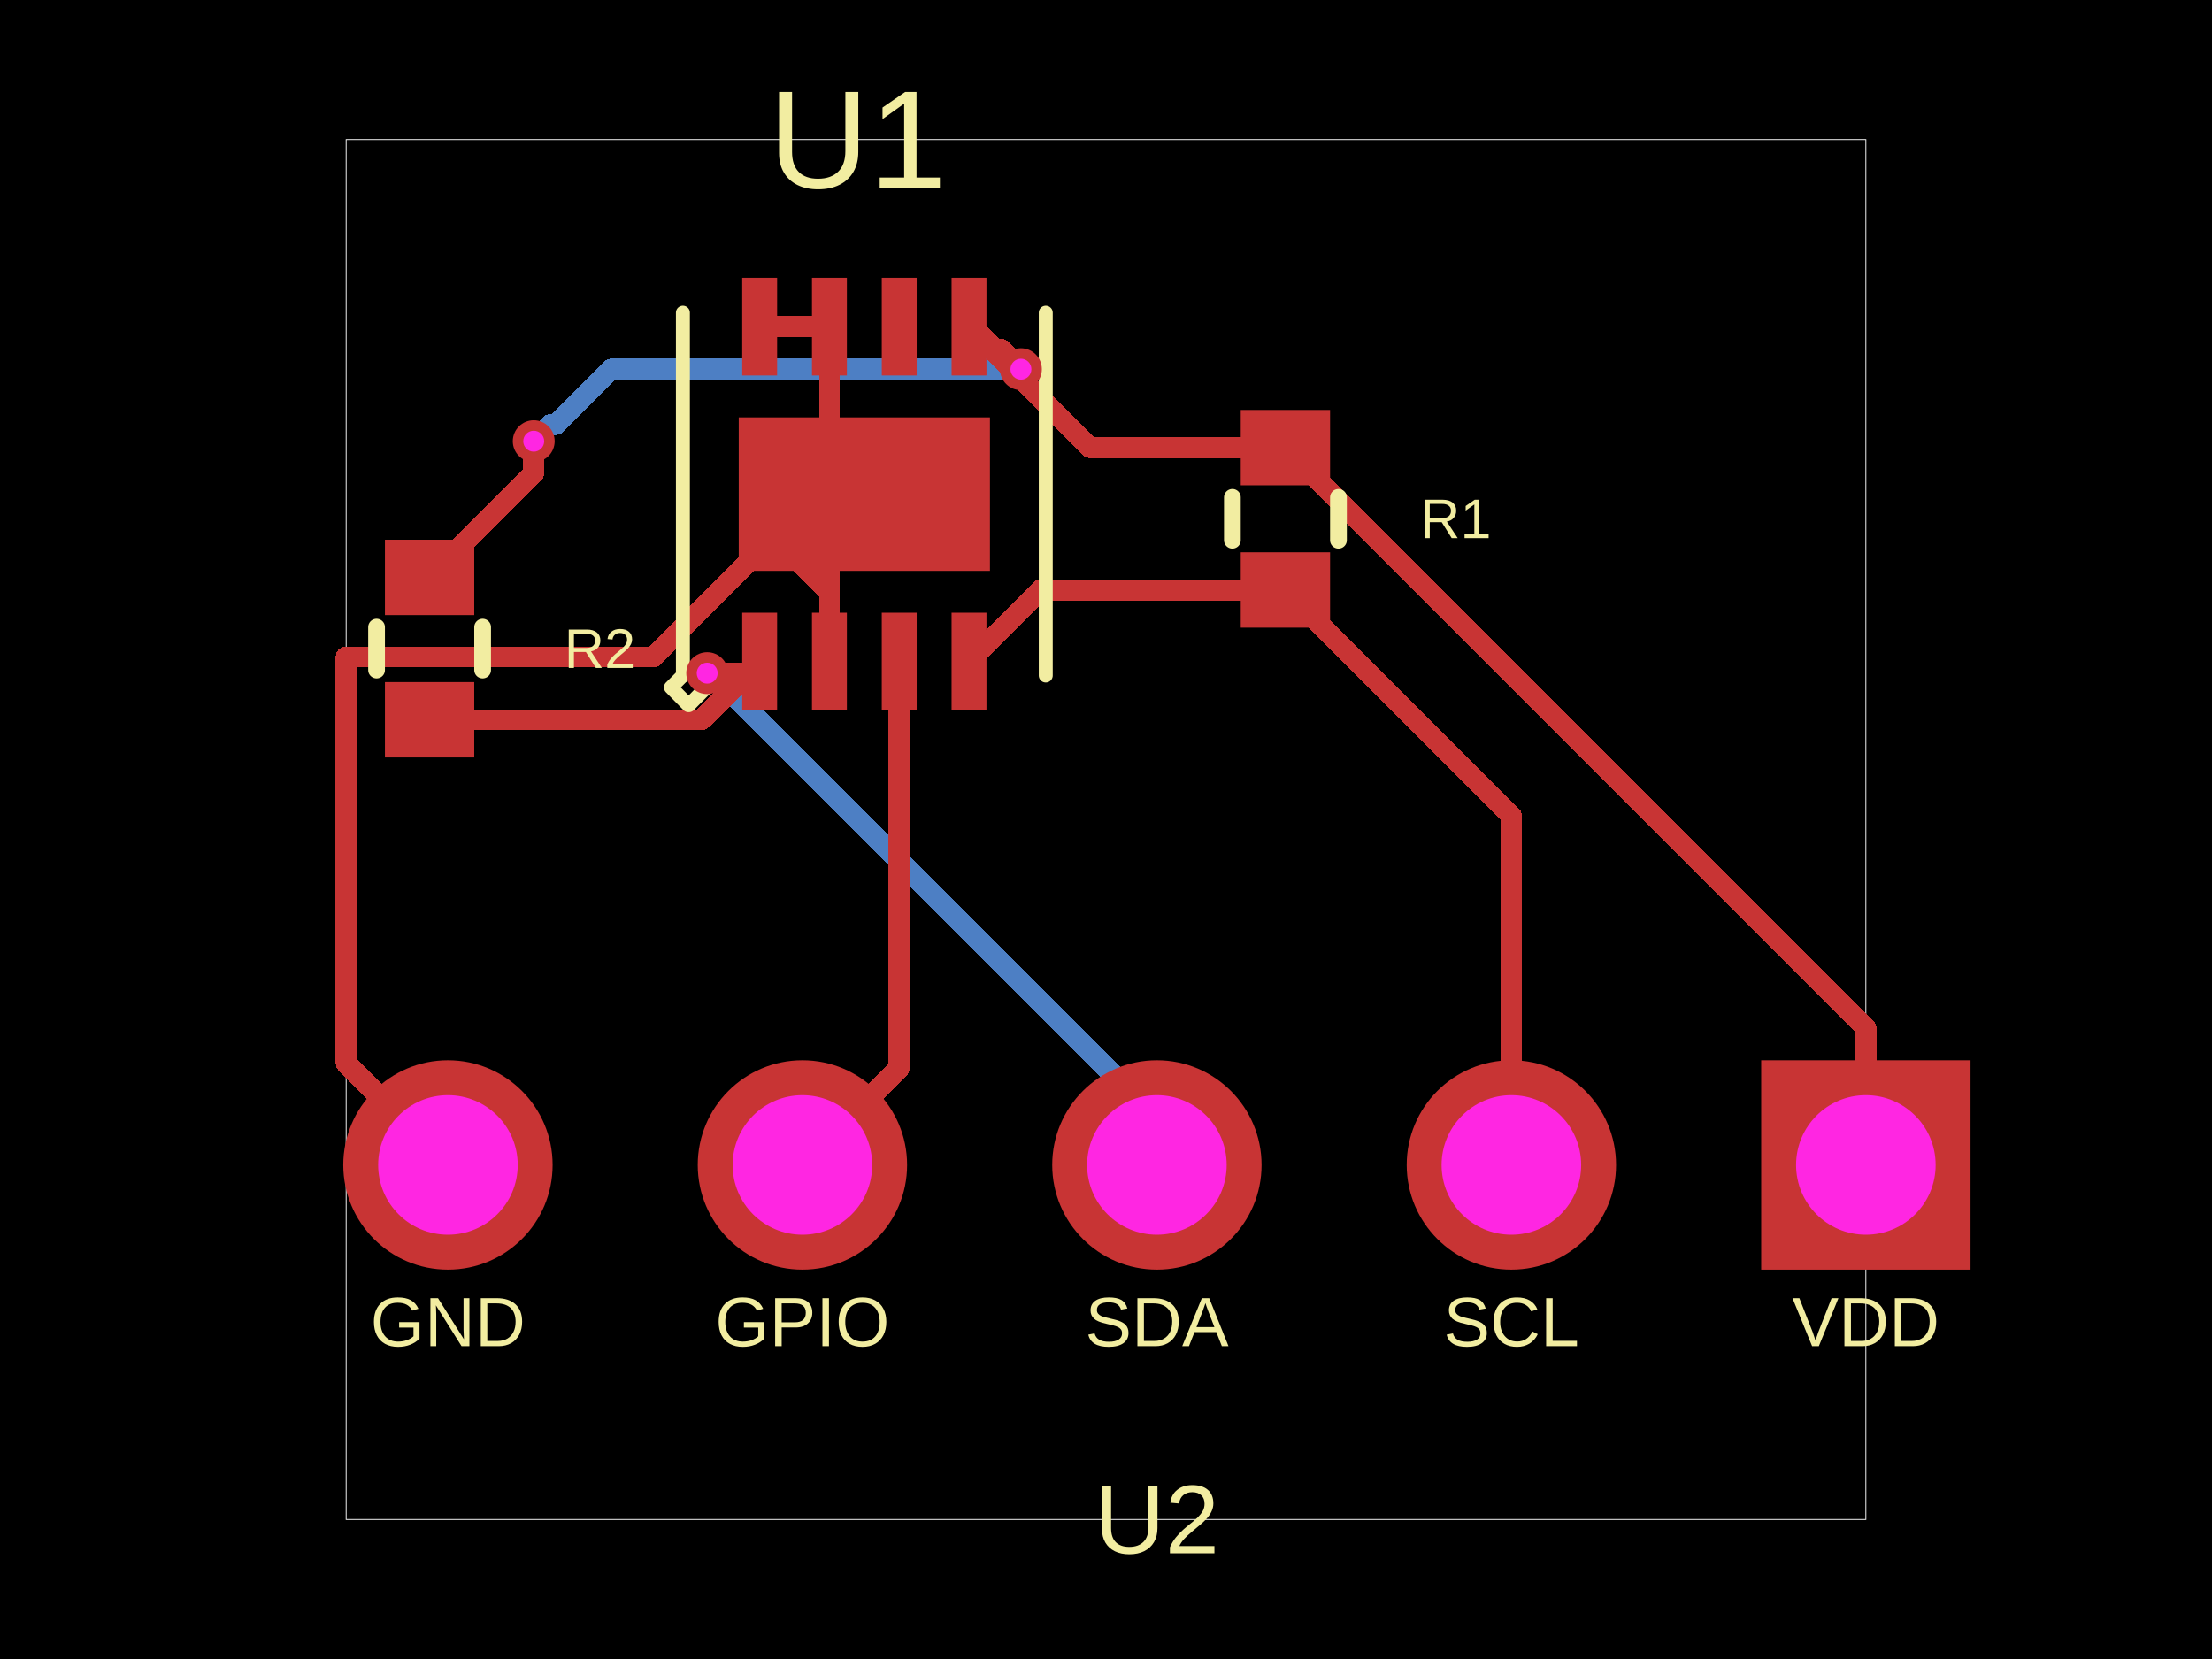
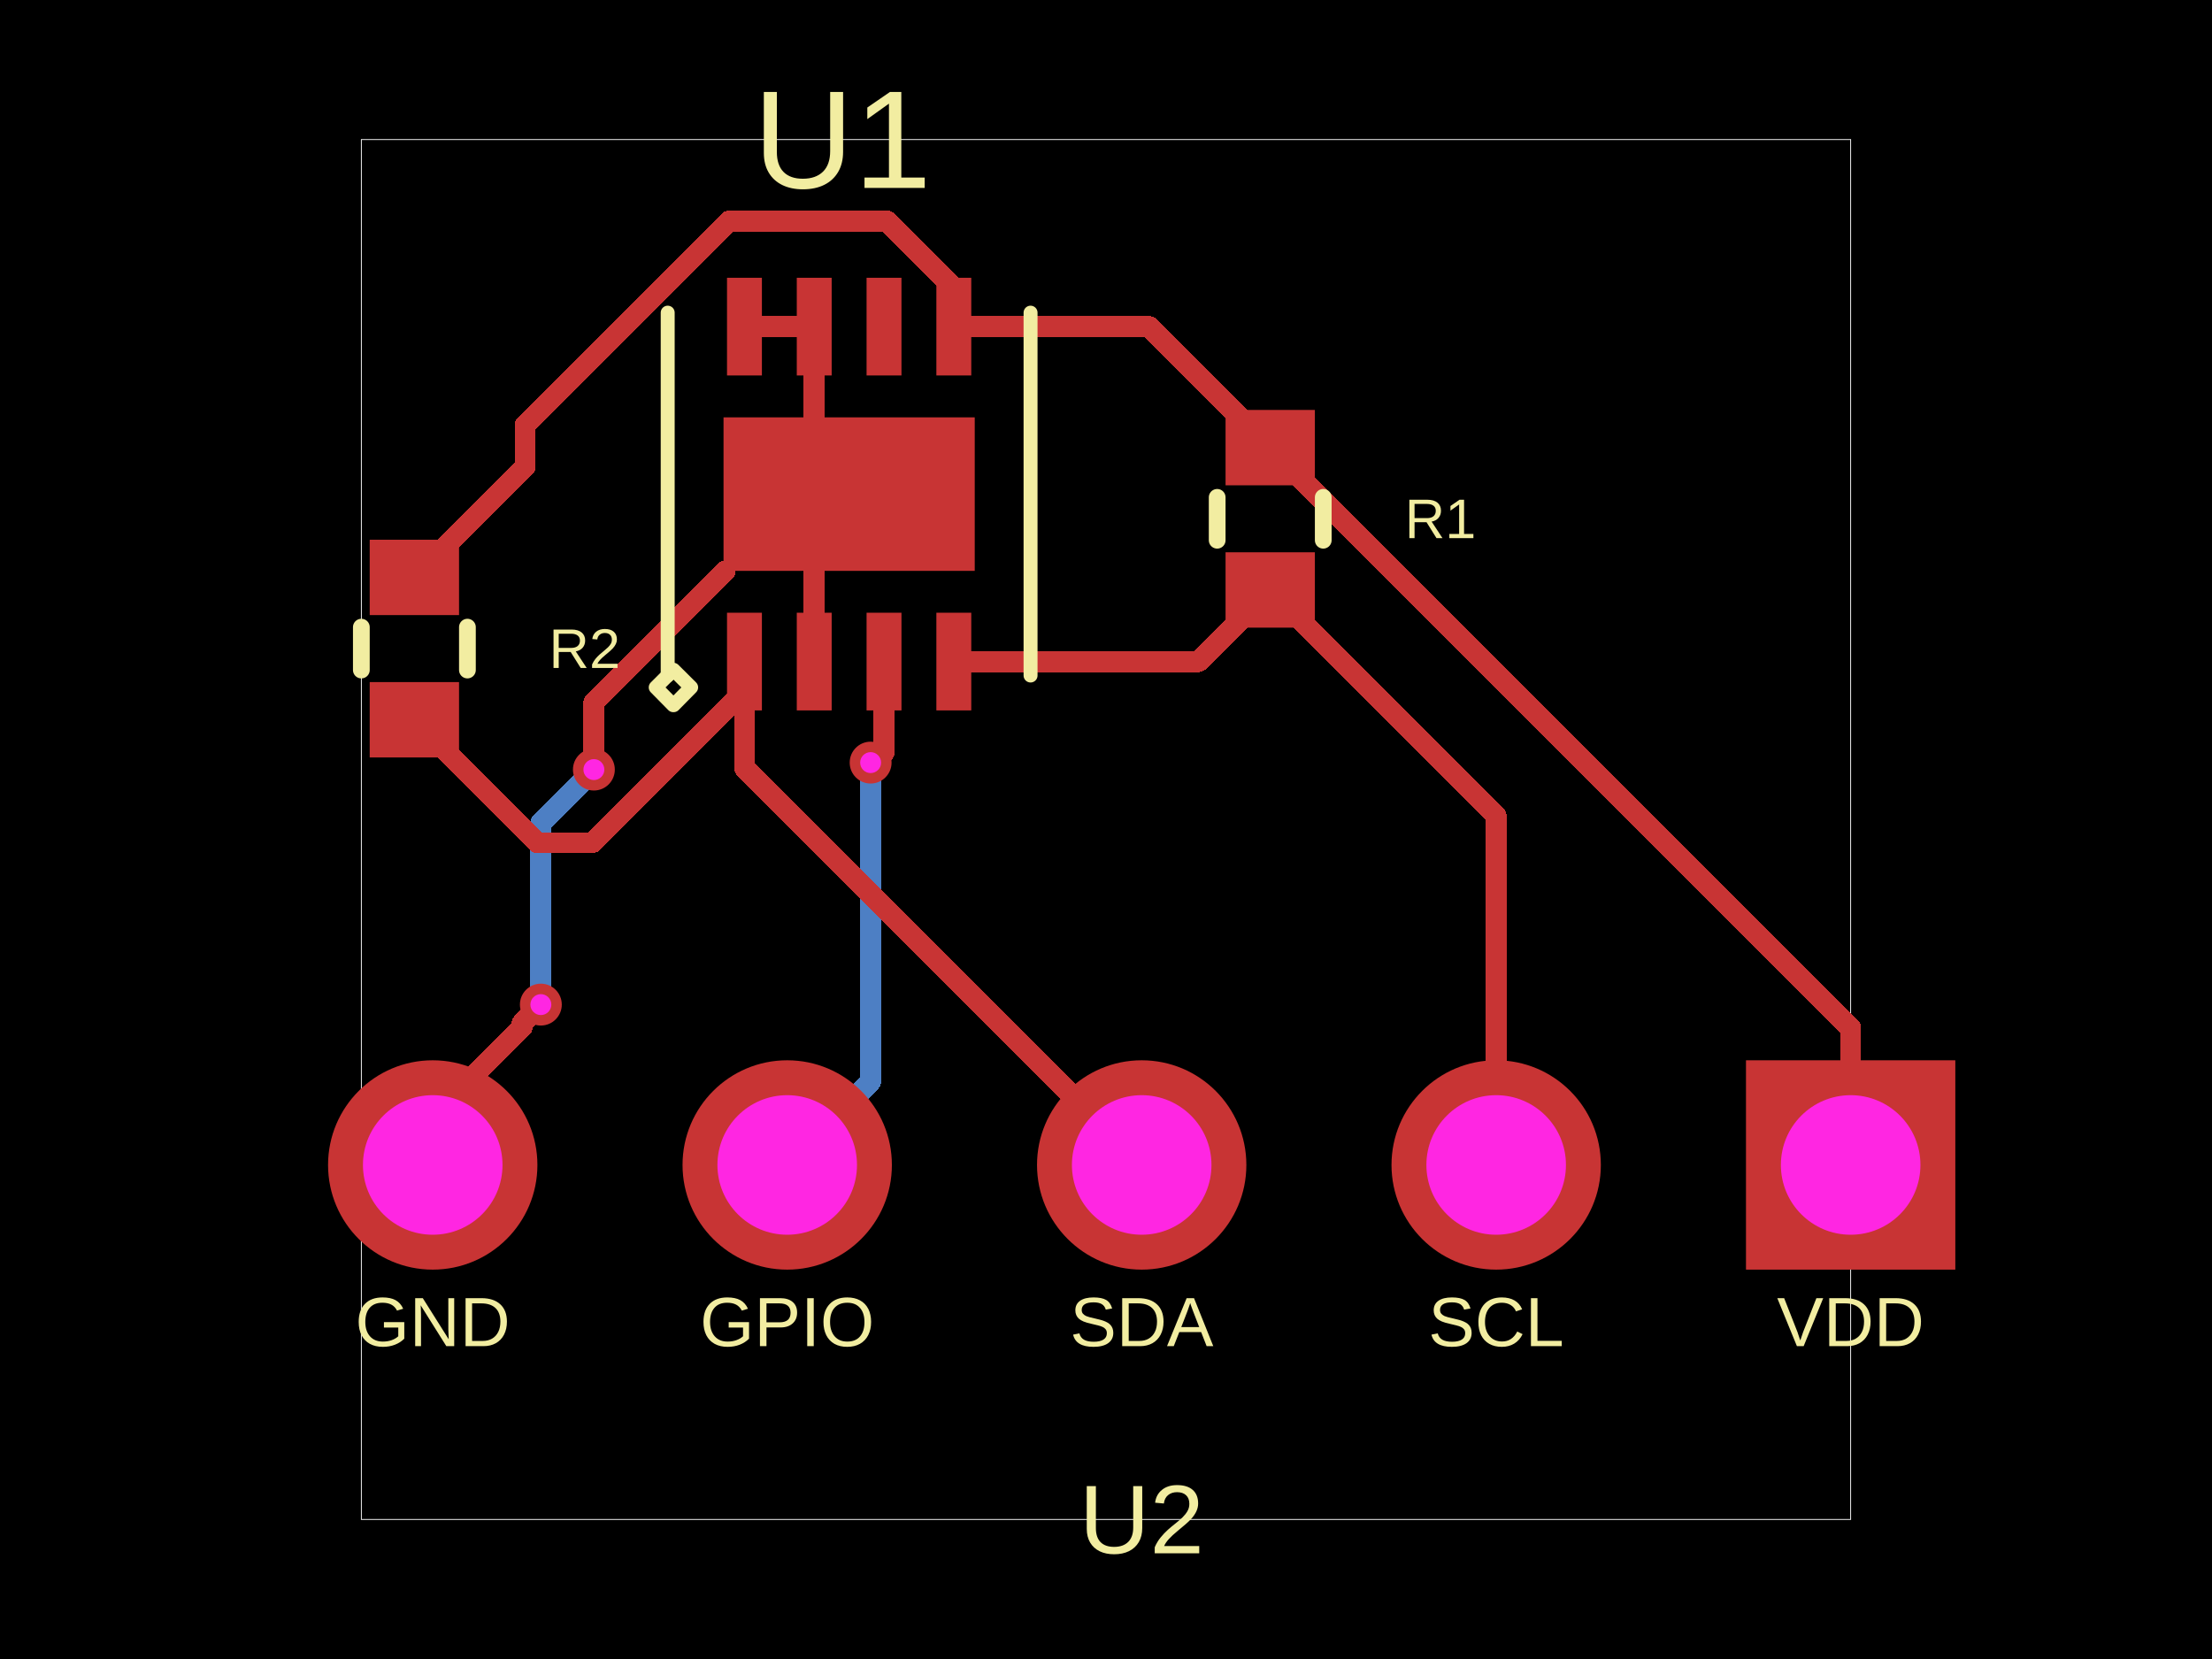
<svg xmlns="http://www.w3.org/2000/svg" width="800" height="600">
  <style />
  <rect class="boundary" x="0" y="0" fill="#000" width="800" height="600" data-type="pcb_background" data-pcb-layer="global" />
-   <rect class="pcb-boundary" fill="none" stroke="#fff" stroke-width="0.3" x="125.186" y="50.474" width="549.628" height="499.053" data-type="pcb_boundary" data-pcb-layer="global" />
-   <path class="pcb-trace" stroke="rgb(77, 127, 196)" fill="none" d="M 422.231 393.563 L 407.488 393.563" stroke-width="7.571" stroke-linecap="round" stroke-linejoin="round" shape-rendering="crispEdges" data-type="pcb_trace" data-pcb-layer="bottom" />
-   <path class="pcb-trace" stroke="rgb(77, 127, 196)" fill="none" d="M 407.488 393.563 L 259.3 245.376" stroke-width="7.571" stroke-linecap="round" stroke-linejoin="round" shape-rendering="crispEdges" data-type="pcb_trace" data-pcb-layer="bottom" />
-   <path class="pcb-trace" stroke="rgb(77, 127, 196)" fill="none" d="M 259.3 245.376 L 257.691 245.376" stroke-width="7.571" stroke-linecap="round" stroke-linejoin="round" shape-rendering="crispEdges" data-type="pcb_trace" data-pcb-layer="bottom" />
-   <path class="pcb-trace" stroke="rgb(77, 127, 196)" fill="none" d="M 257.691 245.376 L 255.769 243.454" stroke-width="7.571" stroke-linecap="round" stroke-linejoin="round" shape-rendering="crispEdges" data-type="pcb_trace" data-pcb-layer="bottom" />
-   <path class="pcb-trace" stroke="rgb(77, 127, 196)" fill="none" d="M 422.231 393.563 L 422.231 393.563" stroke-width="7.571" stroke-linecap="round" stroke-linejoin="round" shape-rendering="crispEdges" data-type="pcb_trace" data-pcb-layer="bottom" />
-   <path class="pcb-trace" stroke="rgb(77, 127, 196)" fill="none" d="M 369.233 133.522 L 220.969 133.522" stroke-width="7.571" stroke-linecap="round" stroke-linejoin="round" shape-rendering="crispEdges" data-type="pcb_trace" data-pcb-layer="bottom" />
-   <path class="pcb-trace" stroke="rgb(77, 127, 196)" fill="none" d="M 220.969 133.522 L 200.928 153.563" stroke-width="7.571" stroke-linecap="round" stroke-linejoin="round" shape-rendering="crispEdges" data-type="pcb_trace" data-pcb-layer="bottom" />
-   <path class="pcb-trace" stroke="rgb(77, 127, 196)" fill="none" d="M 200.928 153.563 L 199.033 153.563" stroke-width="7.571" stroke-linecap="round" stroke-linejoin="round" shape-rendering="crispEdges" data-type="pcb_trace" data-pcb-layer="bottom" />
-   <path class="pcb-trace" stroke="rgb(77, 127, 196)" fill="none" d="M 199.033 153.563 L 193.03 159.566" stroke-width="7.571" stroke-linecap="round" stroke-linejoin="round" shape-rendering="crispEdges" data-type="pcb_trace" data-pcb-layer="bottom" />
-   <rect class="pcb-pad" fill="rgb(200, 52, 52)" x="267.176" y="150.942" width="90.852" height="55.521" data-type="pcb_smtpad" data-pcb-layer="top" />
-   <rect class="pcb-pad" fill="rgb(200, 52, 52)" x="344.151" y="100.461" width="12.619" height="35.331" data-type="pcb_smtpad" data-pcb-layer="top" />
-   <rect class="pcb-pad" fill="rgb(200, 52, 52)" x="318.908" y="100.461" width="12.619" height="35.331" data-type="pcb_smtpad" data-pcb-layer="top" />
-   <rect class="pcb-pad" fill="rgb(200, 52, 52)" x="293.665" y="100.461" width="12.619" height="35.331" data-type="pcb_smtpad" data-pcb-layer="top" />
-   <rect class="pcb-pad" fill="rgb(200, 52, 52)" x="268.434" y="100.461" width="12.619" height="35.331" data-type="pcb_smtpad" data-pcb-layer="top" />
-   <rect class="pcb-pad" fill="rgb(200, 52, 52)" x="344.151" y="221.6" width="12.619" height="35.331" data-type="pcb_smtpad" data-pcb-layer="top" />
-   <rect class="pcb-pad" fill="rgb(200, 52, 52)" x="318.908" y="221.6" width="12.619" height="35.331" data-type="pcb_smtpad" data-pcb-layer="top" />
-   <rect class="pcb-pad" fill="rgb(200, 52, 52)" x="293.665" y="221.6" width="12.619" height="35.331" data-type="pcb_smtpad" data-pcb-layer="top" />
-   <rect class="pcb-pad" fill="rgb(200, 52, 52)" x="268.434" y="221.6" width="12.619" height="35.331" data-type="pcb_smtpad" data-pcb-layer="top" />
-   <rect class="pcb-pad" fill="rgb(200, 52, 52)" x="448.738" y="148.261" width="32.303" height="27.256" data-type="pcb_smtpad" data-pcb-layer="top" />
-   <rect class="pcb-pad" fill="rgb(200, 52, 52)" x="448.738" y="199.744" width="32.303" height="27.256" data-type="pcb_smtpad" data-pcb-layer="top" />
-   <rect class="pcb-pad" fill="rgb(200, 52, 52)" x="139.214" y="195.202" width="32.303" height="27.256" data-type="pcb_smtpad" data-pcb-layer="top" />
-   <rect class="pcb-pad" fill="rgb(200, 52, 52)" x="139.214" y="246.685" width="32.303" height="27.256" data-type="pcb_smtpad" data-pcb-layer="top" />
-   <path class="pcb-trace" stroke="rgb(200, 52, 52)" fill="none" d="M 274.744 118.126 L 299.983 118.126" stroke-width="7.571" stroke-linecap="round" stroke-linejoin="round" shape-rendering="crispEdges" data-type="pcb_trace" data-pcb-layer="top" />
-   <path class="pcb-trace" stroke="rgb(200, 52, 52)" fill="none" d="M 299.983 118.126 L 299.984 118.128" stroke-width="7.571" stroke-linecap="round" stroke-linejoin="round" shape-rendering="crispEdges" data-type="pcb_trace" data-pcb-layer="top" />
-   <path class="pcb-trace" stroke="rgb(200, 52, 52)" fill="none" d="M 312.602 178.702 L 299.974 191.33" stroke-width="7.571" stroke-linecap="round" stroke-linejoin="round" shape-rendering="crispEdges" data-type="pcb_trace" data-pcb-layer="top" />
-   <path class="pcb-trace" stroke="rgb(200, 52, 52)" fill="none" d="M 299.974 191.33 L 299.974 239.265" stroke-width="7.571" stroke-linecap="round" stroke-linejoin="round" shape-rendering="crispEdges" data-type="pcb_trace" data-pcb-layer="top" />
-   <path class="pcb-trace" stroke="rgb(200, 52, 52)" fill="none" d="M 299.974 118.126 L 299.974 166.074" stroke-width="7.571" stroke-linecap="round" stroke-linejoin="round" shape-rendering="crispEdges" data-type="pcb_trace" data-pcb-layer="top" />
-   <path class="pcb-trace" stroke="rgb(200, 52, 52)" fill="none" d="M 299.974 166.074 L 312.602 178.702" stroke-width="7.571" stroke-linecap="round" stroke-linejoin="round" shape-rendering="crispEdges" data-type="pcb_trace" data-pcb-layer="top" />
-   <path class="pcb-trace" stroke="rgb(200, 52, 52)" fill="none" d="M 162.002 421.323 L 125.186 384.507" stroke-width="7.571" stroke-linecap="round" stroke-linejoin="round" shape-rendering="crispEdges" data-type="pcb_trace" data-pcb-layer="top" />
-   <path class="pcb-trace" stroke="rgb(200, 52, 52)" fill="none" d="M 125.186 384.507 L 125.186 237.568" stroke-width="7.571" stroke-linecap="round" stroke-linejoin="round" shape-rendering="crispEdges" data-type="pcb_trace" data-pcb-layer="top" />
-   <path class="pcb-trace" stroke="rgb(200, 52, 52)" fill="none" d="M 125.186 237.568 L 236.407 237.568" stroke-width="7.571" stroke-linecap="round" stroke-linejoin="round" shape-rendering="crispEdges" data-type="pcb_trace" data-pcb-layer="top" />
-   <path class="pcb-trace" stroke="rgb(200, 52, 52)" fill="none" d="M 236.407 237.568 L 279.913 194.063" stroke-width="7.571" stroke-linecap="round" stroke-linejoin="round" shape-rendering="crispEdges" data-type="pcb_trace" data-pcb-layer="top" />
-   <path class="pcb-trace" stroke="rgb(200, 52, 52)" fill="none" d="M 279.913 194.063 L 299.974 214.124" stroke-width="7.571" stroke-linecap="round" stroke-linejoin="round" shape-rendering="crispEdges" data-type="pcb_trace" data-pcb-layer="top" />
-   <path class="pcb-trace" stroke="rgb(200, 52, 52)" fill="none" d="M 299.974 214.124 L 299.974 239.265" stroke-width="7.571" stroke-linecap="round" stroke-linejoin="round" shape-rendering="crispEdges" data-type="pcb_trace" data-pcb-layer="top" />
-   <path class="pcb-trace" stroke="rgb(200, 52, 52)" fill="none" d="M 325.217 239.265 L 325.217 386.297" stroke-width="7.571" stroke-linecap="round" stroke-linejoin="round" shape-rendering="crispEdges" data-type="pcb_trace" data-pcb-layer="top" />
-   <path class="pcb-trace" stroke="rgb(200, 52, 52)" fill="none" d="M 325.217 386.297 L 290.192 421.323" stroke-width="7.571" stroke-linecap="round" stroke-linejoin="round" shape-rendering="crispEdges" data-type="pcb_trace" data-pcb-layer="top" />
-   <path class="pcb-trace" stroke="rgb(200, 52, 52)" fill="none" d="M 155.366 260.313 L 253.697 260.313" stroke-width="7.571" stroke-linecap="round" stroke-linejoin="round" shape-rendering="crispEdges" data-type="pcb_trace" data-pcb-layer="top" />
-   <path class="pcb-trace" stroke="rgb(200, 52, 52)" fill="none" d="M 253.697 260.313 L 274.744 239.265" stroke-width="7.571" stroke-linecap="round" stroke-linejoin="round" shape-rendering="crispEdges" data-type="pcb_trace" data-pcb-layer="top" />
-   <path class="pcb-trace" stroke="rgb(200, 52, 52)" fill="none" d="M 418.408 421.323 L 418.408 396.099" stroke-width="7.571" stroke-linecap="round" stroke-linejoin="round" shape-rendering="crispEdges" data-type="pcb_trace" data-pcb-layer="top" />
-   <path class="pcb-trace" stroke="rgb(200, 52, 52)" fill="none" d="M 418.408 396.099 L 418.401 396.092" stroke-width="7.571" stroke-linecap="round" stroke-linejoin="round" shape-rendering="crispEdges" data-type="pcb_trace" data-pcb-layer="top" />
-   <path class="pcb-trace" stroke="rgb(200, 52, 52)" fill="none" d="M 418.401 396.092 L 419.702 396.092" stroke-width="7.571" stroke-linecap="round" stroke-linejoin="round" shape-rendering="crispEdges" data-type="pcb_trace" data-pcb-layer="top" />
-   <path class="pcb-trace" stroke="rgb(200, 52, 52)" fill="none" d="M 419.702 396.092 L 422.231 393.563" stroke-width="7.571" stroke-linecap="round" stroke-linejoin="round" shape-rendering="crispEdges" data-type="pcb_trace" data-pcb-layer="top" />
-   <path class="pcb-trace" stroke="rgb(200, 52, 52)" fill="none" d="M 255.769 243.454 L 270.556 243.454" stroke-width="7.571" stroke-linecap="round" stroke-linejoin="round" shape-rendering="crispEdges" data-type="pcb_trace" data-pcb-layer="top" />
-   <path class="pcb-trace" stroke="rgb(200, 52, 52)" fill="none" d="M 270.556 243.454 L 274.744 239.265" stroke-width="7.571" stroke-linecap="round" stroke-linejoin="round" shape-rendering="crispEdges" data-type="pcb_trace" data-pcb-layer="top" />
-   <path class="pcb-trace" stroke="rgb(200, 52, 52)" fill="none" d="M 422.231 393.563 L 422.231 393.563" stroke-width="7.571" stroke-linecap="round" stroke-linejoin="round" shape-rendering="crispEdges" data-type="pcb_trace" data-pcb-layer="top" />
-   <path class="pcb-trace" stroke="rgb(200, 52, 52)" fill="none" d="M 464.89 213.372 L 376.354 213.372" stroke-width="7.571" stroke-linecap="round" stroke-linejoin="round" shape-rendering="crispEdges" data-type="pcb_trace" data-pcb-layer="top" />
-   <path class="pcb-trace" stroke="rgb(200, 52, 52)" fill="none" d="M 376.354 213.372 L 350.46 239.265" stroke-width="7.571" stroke-linecap="round" stroke-linejoin="round" shape-rendering="crispEdges" data-type="pcb_trace" data-pcb-layer="top" />
-   <path class="pcb-trace" stroke="rgb(200, 52, 52)" fill="none" d="M 546.611 421.323 L 546.611 295.093" stroke-width="7.571" stroke-linecap="round" stroke-linejoin="round" shape-rendering="crispEdges" data-type="pcb_trace" data-pcb-layer="top" />
-   <path class="pcb-trace" stroke="rgb(200, 52, 52)" fill="none" d="M 546.611 295.093 L 464.89 213.372" stroke-width="7.571" stroke-linecap="round" stroke-linejoin="round" shape-rendering="crispEdges" data-type="pcb_trace" data-pcb-layer="top" />
-   <path class="pcb-trace" stroke="rgb(200, 52, 52)" fill="none" d="M 464.89 161.889 L 394.223 161.889" stroke-width="7.571" stroke-linecap="round" stroke-linejoin="round" shape-rendering="crispEdges" data-type="pcb_trace" data-pcb-layer="top" />
-   <path class="pcb-trace" stroke="rgb(200, 52, 52)" fill="none" d="M 394.223 161.889 L 350.46 118.126" stroke-width="7.571" stroke-linecap="round" stroke-linejoin="round" shape-rendering="crispEdges" data-type="pcb_trace" data-pcb-layer="top" />
-   <path class="pcb-trace" stroke="rgb(200, 52, 52)" fill="none" d="M 350.46 118.126 L 351.639 118.126" stroke-width="7.571" stroke-linecap="round" stroke-linejoin="round" shape-rendering="crispEdges" data-type="pcb_trace" data-pcb-layer="top" />
-   <path class="pcb-trace" stroke="rgb(200, 52, 52)" fill="none" d="M 351.639 118.126 L 359.726 126.214" stroke-width="7.571" stroke-linecap="round" stroke-linejoin="round" shape-rendering="crispEdges" data-type="pcb_trace" data-pcb-layer="top" />
-   <path class="pcb-trace" stroke="rgb(200, 52, 52)" fill="none" d="M 359.726 126.214 L 361.925 126.214" stroke-width="7.571" stroke-linecap="round" stroke-linejoin="round" shape-rendering="crispEdges" data-type="pcb_trace" data-pcb-layer="top" />
-   <path class="pcb-trace" stroke="rgb(200, 52, 52)" fill="none" d="M 361.925 126.214 L 369.233 133.522" stroke-width="7.571" stroke-linecap="round" stroke-linejoin="round" shape-rendering="crispEdges" data-type="pcb_trace" data-pcb-layer="top" />
-   <path class="pcb-trace" stroke="rgb(200, 52, 52)" fill="none" d="M 193.03 159.566 L 193.03 171.165" stroke-width="7.571" stroke-linecap="round" stroke-linejoin="round" shape-rendering="crispEdges" data-type="pcb_trace" data-pcb-layer="top" />
-   <path class="pcb-trace" stroke="rgb(200, 52, 52)" fill="none" d="M 193.03 171.165 L 155.366 208.83" stroke-width="7.571" stroke-linecap="round" stroke-linejoin="round" shape-rendering="crispEdges" data-type="pcb_trace" data-pcb-layer="top" />
-   <path class="pcb-trace" stroke="rgb(200, 52, 52)" fill="none" d="M 674.814 421.323 L 674.814 371.813" stroke-width="7.571" stroke-linecap="round" stroke-linejoin="round" shape-rendering="crispEdges" data-type="pcb_trace" data-pcb-layer="top" />
-   <path class="pcb-trace" stroke="rgb(200, 52, 52)" fill="none" d="M 674.814 371.813 L 464.89 161.889" stroke-width="7.571" stroke-linecap="round" stroke-linejoin="round" shape-rendering="crispEdges" data-type="pcb_trace" data-pcb-layer="top" />
-   <text x="0" y="0" dx="0" dy="0" fill="#f2eda1" font-family="Arial, sans-serif" font-size="25.237" text-anchor="middle" dominant-baseline="central" transform="matrix(1,0,0,1,674.814,478.1062)" class="pcb-silkscreen-text pcb-silkscreen-top" data-pcb-silkscreen-text-id="pcb_silkscreen_text_0" stroke="none" data-type="pcb_silkscreen_text" data-pcb-layer="top">VDD</text>
-   <text x="0" y="0" dx="0" dy="0" fill="#f2eda1" font-family="Arial, sans-serif" font-size="25.237" text-anchor="middle" dominant-baseline="central" transform="matrix(1,0,0,1,546.611,478.1062)" class="pcb-silkscreen-text pcb-silkscreen-top" data-pcb-silkscreen-text-id="pcb_silkscreen_text_1" stroke="none" data-type="pcb_silkscreen_text" data-pcb-layer="top">SCL</text>
-   <text x="0" y="0" dx="0" dy="0" fill="#f2eda1" font-family="Arial, sans-serif" font-size="25.237" text-anchor="middle" dominant-baseline="central" transform="matrix(1,0,0,1,418.4081,478.1062)" class="pcb-silkscreen-text pcb-silkscreen-top" data-pcb-silkscreen-text-id="pcb_silkscreen_text_2" stroke="none" data-type="pcb_silkscreen_text" data-pcb-layer="top">SDA</text>
-   <text x="0" y="0" dx="0" dy="0" fill="#f2eda1" font-family="Arial, sans-serif" font-size="25.237" text-anchor="middle" dominant-baseline="central" transform="matrix(1,0,0,1,290.2051,478.1062)" class="pcb-silkscreen-text pcb-silkscreen-top" data-pcb-silkscreen-text-id="pcb_silkscreen_text_3" stroke="none" data-type="pcb_silkscreen_text" data-pcb-layer="top">GPIO</text>
-   <text x="0" y="0" dx="0" dy="0" fill="#f2eda1" font-family="Arial, sans-serif" font-size="25.237" text-anchor="middle" dominant-baseline="central" transform="matrix(1,0,0,1,162.0021,478.1062)" class="pcb-silkscreen-text pcb-silkscreen-top" data-pcb-silkscreen-text-id="pcb_silkscreen_text_4" stroke="none" data-type="pcb_silkscreen_text" data-pcb-layer="top">GND</text>
-   <text x="0" y="0" dx="0" dy="0" fill="#f2eda1" font-family="Arial, sans-serif" font-size="35.332" text-anchor="middle" dominant-baseline="central" transform="matrix(1,0,0,1,418.4081,549.5264)" class="pcb-silkscreen-text pcb-silkscreen-top" data-pcb-silkscreen-text-id="pcb_silkscreen_text_5" stroke="none" data-type="pcb_silkscreen_text" data-pcb-layer="top">U2</text>
-   <path class="pcb-silkscreen pcb-silkscreen-top" d="M 378.214 244.31 L 378.214 113.078" fill="none" stroke="#f2eda1" stroke-width="5.047" stroke-linecap="round" stroke-linejoin="round" data-pcb-component-id="pcb_component_1" data-pcb-silkscreen-path-id="pcb_silkscreen_path_0" data-type="pcb_silkscreen_path" data-pcb-layer="top" />
-   <path class="pcb-silkscreen pcb-silkscreen-top" d="M 246.981 244.31 L 246.981 113.078" fill="none" stroke="#f2eda1" stroke-width="5.047" stroke-linecap="round" stroke-linejoin="round" data-pcb-component-id="pcb_component_1" data-pcb-silkscreen-path-id="pcb_silkscreen_path_1" data-type="pcb_silkscreen_path" data-pcb-layer="top" />
-   <path class="pcb-silkscreen pcb-silkscreen-top" d="M 248.992 255.046 L 242.646 248.604 L 249.056 242.226 L 255.466 248.604 L 249.12 255.046" fill="none" stroke="#f2eda1" stroke-width="5.047" stroke-linecap="round" stroke-linejoin="round" data-pcb-component-id="pcb_component_1" data-pcb-silkscreen-path-id="pcb_silkscreen_path_2" data-type="pcb_silkscreen_path" data-pcb-layer="top" />
-   <text x="0" y="0" dx="0" dy="0" fill="#f2eda1" font-family="Arial, sans-serif" font-size="50.474" text-anchor="middle" dominant-baseline="central" transform="matrix(1,0,0,1,310.1278,50.47361)" class="pcb-silkscreen-text pcb-silkscreen-top" data-pcb-silkscreen-text-id="pcb_silkscreen_text_6" stroke="none" data-type="pcb_silkscreen_text" data-pcb-layer="top">U1</text>
-   <path class="pcb-silkscreen pcb-silkscreen-top" d="M 484.07 179.876 L 484.07 195.385" fill="none" stroke="#f2eda1" stroke-width="6.057" stroke-linecap="round" stroke-linejoin="round" data-pcb-component-id="pcb_component_2" data-pcb-silkscreen-path-id="pcb_silkscreen_path_3" data-type="pcb_silkscreen_path" data-pcb-layer="top" />
-   <path class="pcb-silkscreen pcb-silkscreen-top" d="M 445.71 179.876 L 445.71 195.385" fill="none" stroke="#f2eda1" stroke-width="6.057" stroke-linecap="round" stroke-linejoin="round" data-pcb-component-id="pcb_component_2" data-pcb-silkscreen-path-id="pcb_silkscreen_path_4" data-type="pcb_silkscreen_path" data-pcb-layer="top" />
-   <text x="0" y="0" dx="0" dy="0" fill="#f2eda1" font-family="Arial, sans-serif" font-size="20.189" text-anchor="middle" dominant-baseline="central" transform="matrix(1,0,0,1,526.4678,187.6306)" class="pcb-silkscreen-text pcb-silkscreen-top" data-pcb-silkscreen-text-id="pcb_silkscreen_text_7" stroke="none" data-type="pcb_silkscreen_text" data-pcb-layer="top">R1</text>
-   <path class="pcb-silkscreen pcb-silkscreen-top" d="M 174.546 226.816 L 174.546 242.326" fill="none" stroke="#f2eda1" stroke-width="6.057" stroke-linecap="round" stroke-linejoin="round" data-pcb-component-id="pcb_component_3" data-pcb-silkscreen-path-id="pcb_silkscreen_path_5" data-type="pcb_silkscreen_path" data-pcb-layer="top" />
-   <path class="pcb-silkscreen pcb-silkscreen-top" d="M 136.186 226.816 L 136.186 242.326" fill="none" stroke="#f2eda1" stroke-width="6.057" stroke-linecap="round" stroke-linejoin="round" data-pcb-component-id="pcb_component_3" data-pcb-silkscreen-path-id="pcb_silkscreen_path_6" data-type="pcb_silkscreen_path" data-pcb-layer="top" />
-   <text x="0" y="0" dx="0" dy="0" fill="#f2eda1" font-family="Arial, sans-serif" font-size="20.189" text-anchor="middle" dominant-baseline="central" transform="matrix(1,0,0,1,216.9434,234.5711)" class="pcb-silkscreen-text pcb-silkscreen-top" data-pcb-silkscreen-text-id="pcb_silkscreen_text_8" stroke="none" data-type="pcb_silkscreen_text" data-pcb-layer="top">R2</text>
+   <rect class="pcb-boundary" fill="none" stroke="#fff" stroke-width="0.3" x="130.686" y="50.474" width="538.628" height="499.053" data-type="pcb_boundary" data-pcb-layer="global" />
+   <path class="pcb-trace" stroke="rgb(77, 127, 196)" fill="none" d="M 195.606 363.328 L 195.606 297.637" stroke-width="7.571" stroke-linecap="round" stroke-linejoin="round" shape-rendering="crispEdges" data-type="pcb_trace" data-pcb-layer="bottom" />
+   <path class="pcb-trace" stroke="rgb(77, 127, 196)" fill="none" d="M 195.606 297.637 L 211.577 281.666" stroke-width="7.571" stroke-linecap="round" stroke-linejoin="round" shape-rendering="crispEdges" data-type="pcb_trace" data-pcb-layer="bottom" />
+   <path class="pcb-trace" stroke="rgb(77, 127, 196)" fill="none" d="M 211.577 281.666 L 211.577 281.54" stroke-width="7.571" stroke-linecap="round" stroke-linejoin="round" shape-rendering="crispEdges" data-type="pcb_trace" data-pcb-layer="bottom" />
+   <path class="pcb-trace" stroke="rgb(77, 127, 196)" fill="none" d="M 211.577 281.54 L 214.786 278.331" stroke-width="7.571" stroke-linecap="round" stroke-linejoin="round" shape-rendering="crispEdges" data-type="pcb_trace" data-pcb-layer="bottom" />
+   <path class="pcb-trace" stroke="rgb(77, 127, 196)" fill="none" d="M 314.875 275.807 L 314.875 391.139" stroke-width="7.571" stroke-linecap="round" stroke-linejoin="round" shape-rendering="crispEdges" data-type="pcb_trace" data-pcb-layer="bottom" />
+   <path class="pcb-trace" stroke="rgb(77, 127, 196)" fill="none" d="M 314.875 391.139 L 284.692 421.323" stroke-width="7.571" stroke-linecap="round" stroke-linejoin="round" shape-rendering="crispEdges" data-type="pcb_trace" data-pcb-layer="bottom" />
+   <rect class="pcb-pad" fill="rgb(200, 52, 52)" x="261.676" y="150.942" width="90.852" height="55.521" data-type="pcb_smtpad" data-pcb-layer="top" />
+   <rect class="pcb-pad" fill="rgb(200, 52, 52)" x="338.651" y="100.461" width="12.619" height="35.331" data-type="pcb_smtpad" data-pcb-layer="top" />
+   <rect class="pcb-pad" fill="rgb(200, 52, 52)" x="313.408" y="100.461" width="12.619" height="35.331" data-type="pcb_smtpad" data-pcb-layer="top" />
+   <rect class="pcb-pad" fill="rgb(200, 52, 52)" x="288.165" y="100.461" width="12.619" height="35.331" data-type="pcb_smtpad" data-pcb-layer="top" />
+   <rect class="pcb-pad" fill="rgb(200, 52, 52)" x="262.934" y="100.461" width="12.619" height="35.331" data-type="pcb_smtpad" data-pcb-layer="top" />
+   <rect class="pcb-pad" fill="rgb(200, 52, 52)" x="338.651" y="221.6" width="12.619" height="35.331" data-type="pcb_smtpad" data-pcb-layer="top" />
+   <rect class="pcb-pad" fill="rgb(200, 52, 52)" x="313.408" y="221.6" width="12.619" height="35.331" data-type="pcb_smtpad" data-pcb-layer="top" />
+   <rect class="pcb-pad" fill="rgb(200, 52, 52)" x="288.165" y="221.6" width="12.619" height="35.331" data-type="pcb_smtpad" data-pcb-layer="top" />
+   <rect class="pcb-pad" fill="rgb(200, 52, 52)" x="262.934" y="221.6" width="12.619" height="35.331" data-type="pcb_smtpad" data-pcb-layer="top" />
+   <rect class="pcb-pad" fill="rgb(200, 52, 52)" x="443.239" y="148.261" width="32.303" height="27.256" data-type="pcb_smtpad" data-pcb-layer="top" />
+   <rect class="pcb-pad" fill="rgb(200, 52, 52)" x="443.239" y="199.744" width="32.303" height="27.256" data-type="pcb_smtpad" data-pcb-layer="top" />
+   <rect class="pcb-pad" fill="rgb(200, 52, 52)" x="133.714" y="195.202" width="32.303" height="27.256" data-type="pcb_smtpad" data-pcb-layer="top" />
+   <rect class="pcb-pad" fill="rgb(200, 52, 52)" x="133.714" y="246.685" width="32.303" height="27.256" data-type="pcb_smtpad" data-pcb-layer="top" />
+   <path class="pcb-trace" stroke="rgb(200, 52, 52)" fill="none" d="M 269.244 118.126 L 294.483 118.126" stroke-width="7.571" stroke-linecap="round" stroke-linejoin="round" shape-rendering="crispEdges" data-type="pcb_trace" data-pcb-layer="top" />
+   <path class="pcb-trace" stroke="rgb(200, 52, 52)" fill="none" d="M 294.483 118.126 L 294.484 118.128" stroke-width="7.571" stroke-linecap="round" stroke-linejoin="round" shape-rendering="crispEdges" data-type="pcb_trace" data-pcb-layer="top" />
+   <path class="pcb-trace" stroke="rgb(200, 52, 52)" fill="none" d="M 307.102 178.702 L 294.474 191.33" stroke-width="7.571" stroke-linecap="round" stroke-linejoin="round" shape-rendering="crispEdges" data-type="pcb_trace" data-pcb-layer="top" />
+   <path class="pcb-trace" stroke="rgb(200, 52, 52)" fill="none" d="M 294.474 191.33 L 294.474 239.265" stroke-width="7.571" stroke-linecap="round" stroke-linejoin="round" shape-rendering="crispEdges" data-type="pcb_trace" data-pcb-layer="top" />
+   <path class="pcb-trace" stroke="rgb(200, 52, 52)" fill="none" d="M 294.474 118.126 L 294.474 166.074" stroke-width="7.571" stroke-linecap="round" stroke-linejoin="round" shape-rendering="crispEdges" data-type="pcb_trace" data-pcb-layer="top" />
+   <path class="pcb-trace" stroke="rgb(200, 52, 52)" fill="none" d="M 294.474 166.074 L 307.102 178.702" stroke-width="7.571" stroke-linecap="round" stroke-linejoin="round" shape-rendering="crispEdges" data-type="pcb_trace" data-pcb-layer="top" />
+   <path class="pcb-trace" stroke="rgb(200, 52, 52)" fill="none" d="M 156.502 421.323 L 156.502 403.885" stroke-width="7.571" stroke-linecap="round" stroke-linejoin="round" shape-rendering="crispEdges" data-type="pcb_trace" data-pcb-layer="top" />
+   <path class="pcb-trace" stroke="rgb(200, 52, 52)" fill="none" d="M 156.502 403.885 L 188.781 371.606" stroke-width="7.571" stroke-linecap="round" stroke-linejoin="round" shape-rendering="crispEdges" data-type="pcb_trace" data-pcb-layer="top" />
+   <path class="pcb-trace" stroke="rgb(200, 52, 52)" fill="none" d="M 188.781 371.606 L 188.781 370.153" stroke-width="7.571" stroke-linecap="round" stroke-linejoin="round" shape-rendering="crispEdges" data-type="pcb_trace" data-pcb-layer="top" />
+   <path class="pcb-trace" stroke="rgb(200, 52, 52)" fill="none" d="M 188.781 370.153 L 195.606 363.328" stroke-width="7.571" stroke-linecap="round" stroke-linejoin="round" shape-rendering="crispEdges" data-type="pcb_trace" data-pcb-layer="top" />
+   <path class="pcb-trace" stroke="rgb(200, 52, 52)" fill="none" d="M 214.786 278.331 L 214.786 253.958" stroke-width="7.571" stroke-linecap="round" stroke-linejoin="round" shape-rendering="crispEdges" data-type="pcb_trace" data-pcb-layer="top" />
+   <path class="pcb-trace" stroke="rgb(200, 52, 52)" fill="none" d="M 214.786 253.958 L 262.282 206.463" stroke-width="7.571" stroke-linecap="round" stroke-linejoin="round" shape-rendering="crispEdges" data-type="pcb_trace" data-pcb-layer="top" />
+   <path class="pcb-trace" stroke="rgb(200, 52, 52)" fill="none" d="M 319.717 239.265 L 319.717 272.248" stroke-width="7.571" stroke-linecap="round" stroke-linejoin="round" shape-rendering="crispEdges" data-type="pcb_trace" data-pcb-layer="top" />
+   <path class="pcb-trace" stroke="rgb(200, 52, 52)" fill="none" d="M 319.717 272.248 L 316.276 275.69" stroke-width="7.571" stroke-linecap="round" stroke-linejoin="round" shape-rendering="crispEdges" data-type="pcb_trace" data-pcb-layer="top" />
+   <path class="pcb-trace" stroke="rgb(200, 52, 52)" fill="none" d="M 316.276 275.69 L 314.992 275.69" stroke-width="7.571" stroke-linecap="round" stroke-linejoin="round" shape-rendering="crispEdges" data-type="pcb_trace" data-pcb-layer="top" />
+   <path class="pcb-trace" stroke="rgb(200, 52, 52)" fill="none" d="M 314.992 275.69 L 314.875 275.807" stroke-width="7.571" stroke-linecap="round" stroke-linejoin="round" shape-rendering="crispEdges" data-type="pcb_trace" data-pcb-layer="top" />
+   <path class="pcb-trace" stroke="rgb(200, 52, 52)" fill="none" d="M 269.244 239.265 L 269.244 249.718" stroke-width="7.571" stroke-linecap="round" stroke-linejoin="round" shape-rendering="crispEdges" data-type="pcb_trace" data-pcb-layer="top" />
+   <path class="pcb-trace" stroke="rgb(200, 52, 52)" fill="none" d="M 269.244 249.718 L 214.18 304.782" stroke-width="7.571" stroke-linecap="round" stroke-linejoin="round" shape-rendering="crispEdges" data-type="pcb_trace" data-pcb-layer="top" />
+   <path class="pcb-trace" stroke="rgb(200, 52, 52)" fill="none" d="M 214.18 304.782 L 194.335 304.782" stroke-width="7.571" stroke-linecap="round" stroke-linejoin="round" shape-rendering="crispEdges" data-type="pcb_trace" data-pcb-layer="top" />
+   <path class="pcb-trace" stroke="rgb(200, 52, 52)" fill="none" d="M 194.335 304.782 L 149.866 260.313" stroke-width="7.571" stroke-linecap="round" stroke-linejoin="round" shape-rendering="crispEdges" data-type="pcb_trace" data-pcb-layer="top" />
+   <path class="pcb-trace" stroke="rgb(200, 52, 52)" fill="none" d="M 269.244 239.265 L 269.244 277.672" stroke-width="7.571" stroke-linecap="round" stroke-linejoin="round" shape-rendering="crispEdges" data-type="pcb_trace" data-pcb-layer="top" />
+   <path class="pcb-trace" stroke="rgb(200, 52, 52)" fill="none" d="M 269.244 277.672 L 412.895 421.323" stroke-width="7.571" stroke-linecap="round" stroke-linejoin="round" shape-rendering="crispEdges" data-type="pcb_trace" data-pcb-layer="top" />
+   <path class="pcb-trace" stroke="rgb(200, 52, 52)" fill="none" d="M 344.961 239.265 L 433.497 239.265" stroke-width="7.571" stroke-linecap="round" stroke-linejoin="round" shape-rendering="crispEdges" data-type="pcb_trace" data-pcb-layer="top" />
+   <path class="pcb-trace" stroke="rgb(200, 52, 52)" fill="none" d="M 433.497 239.265 L 459.39 213.372" stroke-width="7.571" stroke-linecap="round" stroke-linejoin="round" shape-rendering="crispEdges" data-type="pcb_trace" data-pcb-layer="top" />
+   <path class="pcb-trace" stroke="rgb(200, 52, 52)" fill="none" d="M 541.111 421.323 L 541.111 295.093" stroke-width="7.571" stroke-linecap="round" stroke-linejoin="round" shape-rendering="crispEdges" data-type="pcb_trace" data-pcb-layer="top" />
+   <path class="pcb-trace" stroke="rgb(200, 52, 52)" fill="none" d="M 541.111 295.093 L 459.39 213.372" stroke-width="7.571" stroke-linecap="round" stroke-linejoin="round" shape-rendering="crispEdges" data-type="pcb_trace" data-pcb-layer="top" />
+   <path class="pcb-trace" stroke="rgb(200, 52, 52)" fill="none" d="M 344.961 118.126 L 415.619 118.126" stroke-width="7.571" stroke-linecap="round" stroke-linejoin="round" shape-rendering="crispEdges" data-type="pcb_trace" data-pcb-layer="top" />
+   <path class="pcb-trace" stroke="rgb(200, 52, 52)" fill="none" d="M 415.619 118.126 L 459.381 161.888" stroke-width="7.571" stroke-linecap="round" stroke-linejoin="round" shape-rendering="crispEdges" data-type="pcb_trace" data-pcb-layer="top" />
+   <path class="pcb-trace" stroke="rgb(200, 52, 52)" fill="none" d="M 344.961 118.126 L 344.961 104.173" stroke-width="7.571" stroke-linecap="round" stroke-linejoin="round" shape-rendering="crispEdges" data-type="pcb_trace" data-pcb-layer="top" />
+   <path class="pcb-trace" stroke="rgb(200, 52, 52)" fill="none" d="M 344.961 104.173 L 320.746 79.958" stroke-width="7.571" stroke-linecap="round" stroke-linejoin="round" shape-rendering="crispEdges" data-type="pcb_trace" data-pcb-layer="top" />
+   <path class="pcb-trace" stroke="rgb(200, 52, 52)" fill="none" d="M 320.746 79.958 L 263.683 79.958" stroke-width="7.571" stroke-linecap="round" stroke-linejoin="round" shape-rendering="crispEdges" data-type="pcb_trace" data-pcb-layer="top" />
+   <path class="pcb-trace" stroke="rgb(200, 52, 52)" fill="none" d="M 263.683 79.958 L 189.953 153.687" stroke-width="7.571" stroke-linecap="round" stroke-linejoin="round" shape-rendering="crispEdges" data-type="pcb_trace" data-pcb-layer="top" />
+   <path class="pcb-trace" stroke="rgb(200, 52, 52)" fill="none" d="M 189.953 153.687 L 189.953 168.742" stroke-width="7.571" stroke-linecap="round" stroke-linejoin="round" shape-rendering="crispEdges" data-type="pcb_trace" data-pcb-layer="top" />
+   <path class="pcb-trace" stroke="rgb(200, 52, 52)" fill="none" d="M 189.953 168.742 L 149.866 208.83" stroke-width="7.571" stroke-linecap="round" stroke-linejoin="round" shape-rendering="crispEdges" data-type="pcb_trace" data-pcb-layer="top" />
+   <path class="pcb-trace" stroke="rgb(200, 52, 52)" fill="none" d="M 669.314 421.323 L 669.314 371.813" stroke-width="7.571" stroke-linecap="round" stroke-linejoin="round" shape-rendering="crispEdges" data-type="pcb_trace" data-pcb-layer="top" />
+   <path class="pcb-trace" stroke="rgb(200, 52, 52)" fill="none" d="M 669.314 371.813 L 459.39 161.889" stroke-width="7.571" stroke-linecap="round" stroke-linejoin="round" shape-rendering="crispEdges" data-type="pcb_trace" data-pcb-layer="top" />
+   <text x="0" y="0" dx="0" dy="0" fill="#f2eda1" font-family="Arial, sans-serif" font-size="25.237" text-anchor="middle" dominant-baseline="central" transform="matrix(1,0,0,1,669.3142,478.1062)" class="pcb-silkscreen-text pcb-silkscreen-top" data-pcb-silkscreen-text-id="pcb_silkscreen_text_0" stroke="none" data-type="pcb_silkscreen_text" data-pcb-layer="top">VDD</text>
+   <text x="0" y="0" dx="0" dy="0" fill="#f2eda1" font-family="Arial, sans-serif" font-size="25.237" text-anchor="middle" dominant-baseline="central" transform="matrix(1,0,0,1,541.1112,478.1062)" class="pcb-silkscreen-text pcb-silkscreen-top" data-pcb-silkscreen-text-id="pcb_silkscreen_text_1" stroke="none" data-type="pcb_silkscreen_text" data-pcb-layer="top">SCL</text>
+   <text x="0" y="0" dx="0" dy="0" fill="#f2eda1" font-family="Arial, sans-serif" font-size="25.237" text-anchor="middle" dominant-baseline="central" transform="matrix(1,0,0,1,412.9082,478.1062)" class="pcb-silkscreen-text pcb-silkscreen-top" data-pcb-silkscreen-text-id="pcb_silkscreen_text_2" stroke="none" data-type="pcb_silkscreen_text" data-pcb-layer="top">SDA</text>
+   <text x="0" y="0" dx="0" dy="0" fill="#f2eda1" font-family="Arial, sans-serif" font-size="25.237" text-anchor="middle" dominant-baseline="central" transform="matrix(1,0,0,1,284.7053,478.1062)" class="pcb-silkscreen-text pcb-silkscreen-top" data-pcb-silkscreen-text-id="pcb_silkscreen_text_3" stroke="none" data-type="pcb_silkscreen_text" data-pcb-layer="top">GPIO</text>
+   <text x="0" y="0" dx="0" dy="0" fill="#f2eda1" font-family="Arial, sans-serif" font-size="25.237" text-anchor="middle" dominant-baseline="central" transform="matrix(1,0,0,1,156.5023,478.1062)" class="pcb-silkscreen-text pcb-silkscreen-top" data-pcb-silkscreen-text-id="pcb_silkscreen_text_4" stroke="none" data-type="pcb_silkscreen_text" data-pcb-layer="top">GND</text>
+   <text x="0" y="0" dx="0" dy="0" fill="#f2eda1" font-family="Arial, sans-serif" font-size="35.332" text-anchor="middle" dominant-baseline="central" transform="matrix(1,0,0,1,412.9082,549.5264)" class="pcb-silkscreen-text pcb-silkscreen-top" data-pcb-silkscreen-text-id="pcb_silkscreen_text_5" stroke="none" data-type="pcb_silkscreen_text" data-pcb-layer="top">U2</text>
+   <path class="pcb-silkscreen pcb-silkscreen-top" d="M 372.714 244.31 L 372.714 113.078" fill="none" stroke="#f2eda1" stroke-width="5.047" stroke-linecap="round" stroke-linejoin="round" data-pcb-component-id="pcb_component_1" data-pcb-silkscreen-path-id="pcb_silkscreen_path_0" data-type="pcb_silkscreen_path" data-pcb-layer="top" />
+   <path class="pcb-silkscreen pcb-silkscreen-top" d="M 241.482 244.31 L 241.482 113.078" fill="none" stroke="#f2eda1" stroke-width="5.047" stroke-linecap="round" stroke-linejoin="round" data-pcb-component-id="pcb_component_1" data-pcb-silkscreen-path-id="pcb_silkscreen_path_1" data-type="pcb_silkscreen_path" data-pcb-layer="top" />
+   <path class="pcb-silkscreen pcb-silkscreen-top" d="M 243.492 255.046 L 237.146 248.604 L 243.556 242.226 L 249.966 248.604 L 243.62 255.046" fill="none" stroke="#f2eda1" stroke-width="5.047" stroke-linecap="round" stroke-linejoin="round" data-pcb-component-id="pcb_component_1" data-pcb-silkscreen-path-id="pcb_silkscreen_path_2" data-type="pcb_silkscreen_path" data-pcb-layer="top" />
+   <text x="0" y="0" dx="0" dy="0" fill="#f2eda1" font-family="Arial, sans-serif" font-size="50.474" text-anchor="middle" dominant-baseline="central" transform="matrix(1,0,0,1,304.628,50.47361)" class="pcb-silkscreen-text pcb-silkscreen-top" data-pcb-silkscreen-text-id="pcb_silkscreen_text_6" stroke="none" data-type="pcb_silkscreen_text" data-pcb-layer="top">U1</text>
+   <path class="pcb-silkscreen pcb-silkscreen-top" d="M 478.57 179.876 L 478.57 195.385" fill="none" stroke="#f2eda1" stroke-width="6.057" stroke-linecap="round" stroke-linejoin="round" data-pcb-component-id="pcb_component_2" data-pcb-silkscreen-path-id="pcb_silkscreen_path_3" data-type="pcb_silkscreen_path" data-pcb-layer="top" />
+   <path class="pcb-silkscreen pcb-silkscreen-top" d="M 440.21 179.876 L 440.21 195.385" fill="none" stroke="#f2eda1" stroke-width="6.057" stroke-linecap="round" stroke-linejoin="round" data-pcb-component-id="pcb_component_2" data-pcb-silkscreen-path-id="pcb_silkscreen_path_4" data-type="pcb_silkscreen_path" data-pcb-layer="top" />
+   <text x="0" y="0" dx="0" dy="0" fill="#f2eda1" font-family="Arial, sans-serif" font-size="20.189" text-anchor="middle" dominant-baseline="central" transform="matrix(1,0,0,1,520.968,187.6306)" class="pcb-silkscreen-text pcb-silkscreen-top" data-pcb-silkscreen-text-id="pcb_silkscreen_text_7" stroke="none" data-type="pcb_silkscreen_text" data-pcb-layer="top">R1</text>
+   <path class="pcb-silkscreen pcb-silkscreen-top" d="M 169.046 226.816 L 169.046 242.326" fill="none" stroke="#f2eda1" stroke-width="6.057" stroke-linecap="round" stroke-linejoin="round" data-pcb-component-id="pcb_component_3" data-pcb-silkscreen-path-id="pcb_silkscreen_path_5" data-type="pcb_silkscreen_path" data-pcb-layer="top" />
+   <path class="pcb-silkscreen pcb-silkscreen-top" d="M 130.686 226.816 L 130.686 242.326" fill="none" stroke="#f2eda1" stroke-width="6.057" stroke-linecap="round" stroke-linejoin="round" data-pcb-component-id="pcb_component_3" data-pcb-silkscreen-path-id="pcb_silkscreen_path_6" data-type="pcb_silkscreen_path" data-pcb-layer="top" />
+   <text x="0" y="0" dx="0" dy="0" fill="#f2eda1" font-family="Arial, sans-serif" font-size="20.189" text-anchor="middle" dominant-baseline="central" transform="matrix(1,0,0,1,211.4436,234.5711)" class="pcb-silkscreen-text pcb-silkscreen-top" data-pcb-silkscreen-text-id="pcb_silkscreen_text_8" stroke="none" data-type="pcb_silkscreen_text" data-pcb-layer="top">R2</text>
  <g data-type="pcb_plated_hole" data-pcb-layer="through">
-     <rect class="pcb-hole-outer-pad" fill="rgb(200, 52, 52)" x="636.959" y="383.468" width="75.71" height="75.71" data-type="pcb_plated_hole" data-pcb-layer="top" />
-     <circle class="pcb-hole-inner" fill="#FF26E2" cx="674.814" cy="421.323" r="25.237" data-type="pcb_plated_hole_drill" data-pcb-layer="drill" />
+     <rect class="pcb-hole-outer-pad" fill="rgb(200, 52, 52)" x="631.459" y="383.468" width="75.71" height="75.71" data-type="pcb_plated_hole" data-pcb-layer="top" />
+     <circle class="pcb-hole-inner" fill="#FF26E2" cx="669.314" cy="421.323" r="25.237" data-type="pcb_plated_hole_drill" data-pcb-layer="drill" />
  </g>
  <g data-type="pcb_plated_hole" data-pcb-layer="through">
-     <circle class="pcb-hole-outer" fill="rgb(200, 52, 52)" cx="546.611" cy="421.323" r="37.855" data-type="pcb_plated_hole" data-pcb-layer="top" />
-     <circle class="pcb-hole-inner" fill="#FF26E2" cx="546.611" cy="421.323" r="25.237" data-type="pcb_plated_hole_drill" data-pcb-layer="drill" />
+     <circle class="pcb-hole-outer" fill="rgb(200, 52, 52)" cx="541.111" cy="421.323" r="37.855" data-type="pcb_plated_hole" data-pcb-layer="top" />
+     <circle class="pcb-hole-inner" fill="#FF26E2" cx="541.111" cy="421.323" r="25.237" data-type="pcb_plated_hole_drill" data-pcb-layer="drill" />
  </g>
  <g data-type="pcb_plated_hole" data-pcb-layer="through">
-     <circle class="pcb-hole-outer" fill="rgb(200, 52, 52)" cx="418.408" cy="421.323" r="37.855" data-type="pcb_plated_hole" data-pcb-layer="top" />
-     <circle class="pcb-hole-inner" fill="#FF26E2" cx="418.408" cy="421.323" r="25.237" data-type="pcb_plated_hole_drill" data-pcb-layer="drill" />
+     <circle class="pcb-hole-outer" fill="rgb(200, 52, 52)" cx="412.908" cy="421.323" r="37.855" data-type="pcb_plated_hole" data-pcb-layer="top" />
+     <circle class="pcb-hole-inner" fill="#FF26E2" cx="412.908" cy="421.323" r="25.237" data-type="pcb_plated_hole_drill" data-pcb-layer="drill" />
  </g>
  <g data-type="pcb_plated_hole" data-pcb-layer="through">
-     <circle class="pcb-hole-outer" fill="rgb(200, 52, 52)" cx="290.205" cy="421.323" r="37.855" data-type="pcb_plated_hole" data-pcb-layer="top" />
-     <circle class="pcb-hole-inner" fill="#FF26E2" cx="290.205" cy="421.323" r="25.237" data-type="pcb_plated_hole_drill" data-pcb-layer="drill" />
+     <circle class="pcb-hole-outer" fill="rgb(200, 52, 52)" cx="284.705" cy="421.323" r="37.855" data-type="pcb_plated_hole" data-pcb-layer="top" />
+     <circle class="pcb-hole-inner" fill="#FF26E2" cx="284.705" cy="421.323" r="25.237" data-type="pcb_plated_hole_drill" data-pcb-layer="drill" />
  </g>
  <g data-type="pcb_plated_hole" data-pcb-layer="through">
-     <circle class="pcb-hole-outer" fill="rgb(200, 52, 52)" cx="162.002" cy="421.323" r="37.855" data-type="pcb_plated_hole" data-pcb-layer="top" />
-     <circle class="pcb-hole-inner" fill="#FF26E2" cx="162.002" cy="421.323" r="25.237" data-type="pcb_plated_hole_drill" data-pcb-layer="drill" />
+     <circle class="pcb-hole-outer" fill="rgb(200, 52, 52)" cx="156.502" cy="421.323" r="37.855" data-type="pcb_plated_hole" data-pcb-layer="top" />
+     <circle class="pcb-hole-inner" fill="#FF26E2" cx="156.502" cy="421.323" r="25.237" data-type="pcb_plated_hole_drill" data-pcb-layer="drill" />
  </g>
  <g data-type="pcb_via" data-pcb-layer="through">
-     <circle class="pcb-hole-outer" fill="rgb(200, 52, 52)" cx="255.769" cy="243.454" r="7.571" data-type="pcb_via" data-pcb-layer="top" />
-     <circle class="pcb-hole-inner" fill="#FF26E2" cx="255.769" cy="243.454" r="3.786" data-type="pcb_via" data-pcb-layer="drill" />
+     <circle class="pcb-hole-outer" fill="rgb(200, 52, 52)" cx="195.606" cy="363.328" r="7.571" data-type="pcb_via" data-pcb-layer="top" />
+     <circle class="pcb-hole-inner" fill="#FF26E2" cx="195.606" cy="363.328" r="3.786" data-type="pcb_via" data-pcb-layer="drill" />
  </g>
  <g data-type="pcb_via" data-pcb-layer="through">
-     <circle class="pcb-hole-outer" fill="rgb(200, 52, 52)" cx="369.233" cy="133.522" r="7.571" data-type="pcb_via" data-pcb-layer="top" />
-     <circle class="pcb-hole-inner" fill="#FF26E2" cx="369.233" cy="133.522" r="3.786" data-type="pcb_via" data-pcb-layer="drill" />
+     <circle class="pcb-hole-outer" fill="rgb(200, 52, 52)" cx="214.786" cy="278.331" r="7.571" data-type="pcb_via" data-pcb-layer="top" />
+     <circle class="pcb-hole-inner" fill="#FF26E2" cx="214.786" cy="278.331" r="3.786" data-type="pcb_via" data-pcb-layer="drill" />
  </g>
  <g data-type="pcb_via" data-pcb-layer="through">
-     <circle class="pcb-hole-outer" fill="rgb(200, 52, 52)" cx="193.03" cy="159.566" r="7.571" data-type="pcb_via" data-pcb-layer="top" />
-     <circle class="pcb-hole-inner" fill="#FF26E2" cx="193.03" cy="159.566" r="3.786" data-type="pcb_via" data-pcb-layer="drill" />
+     <circle class="pcb-hole-outer" fill="rgb(200, 52, 52)" cx="314.875" cy="275.807" r="7.571" data-type="pcb_via" data-pcb-layer="top" />
+     <circle class="pcb-hole-inner" fill="#FF26E2" cx="314.875" cy="275.807" r="3.786" data-type="pcb_via" data-pcb-layer="drill" />
  </g>
</svg>
